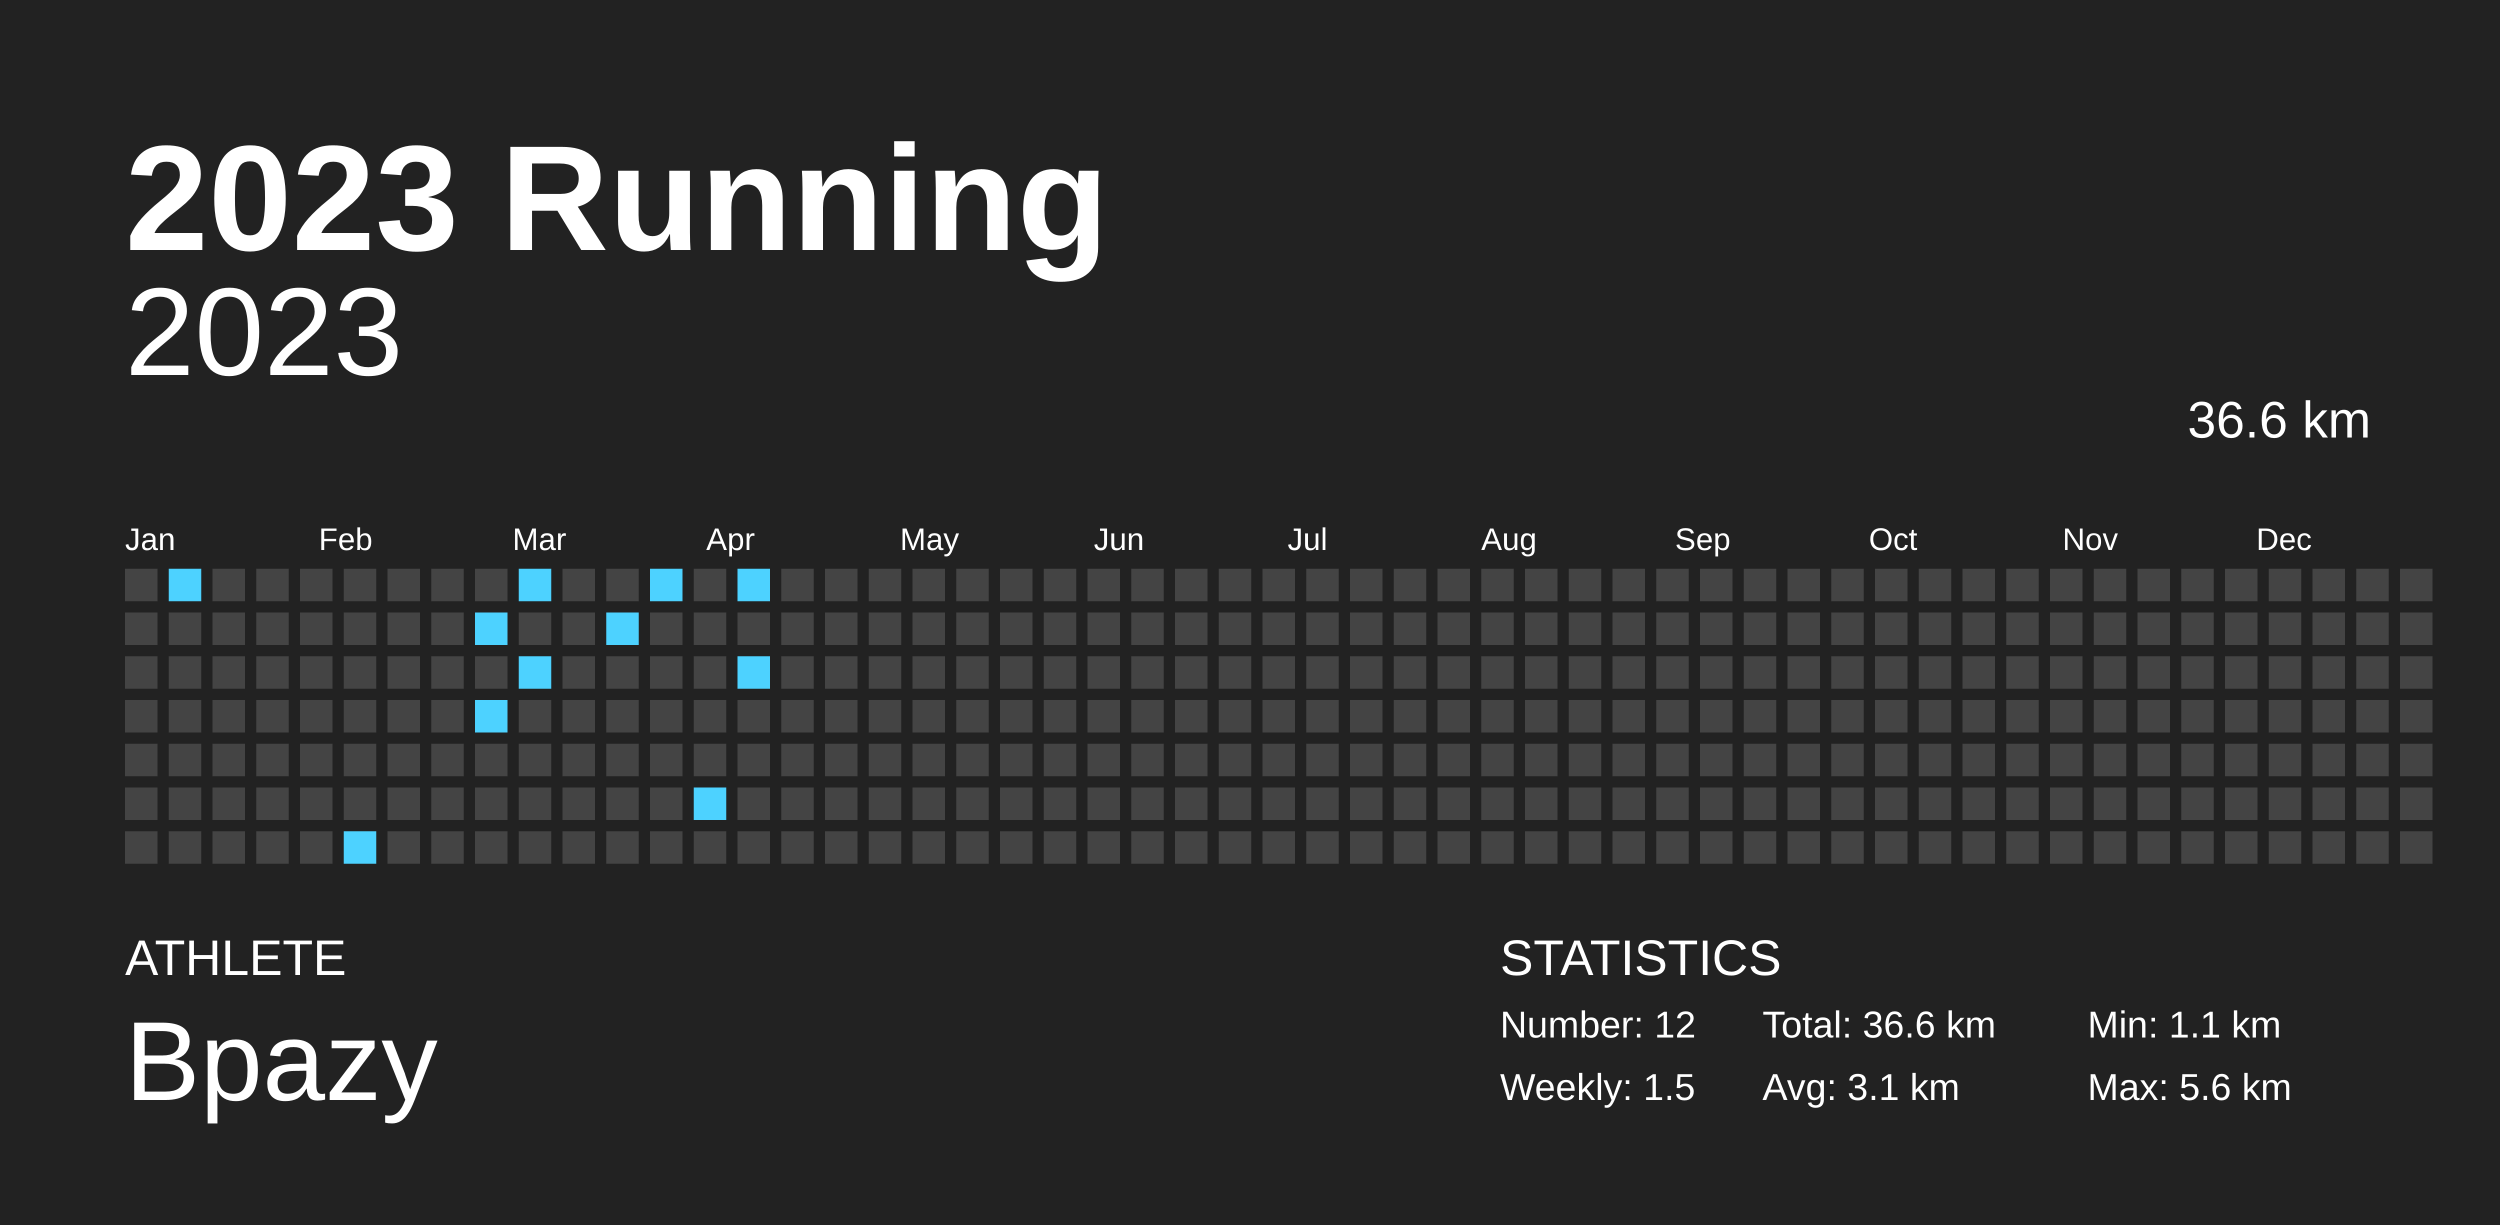
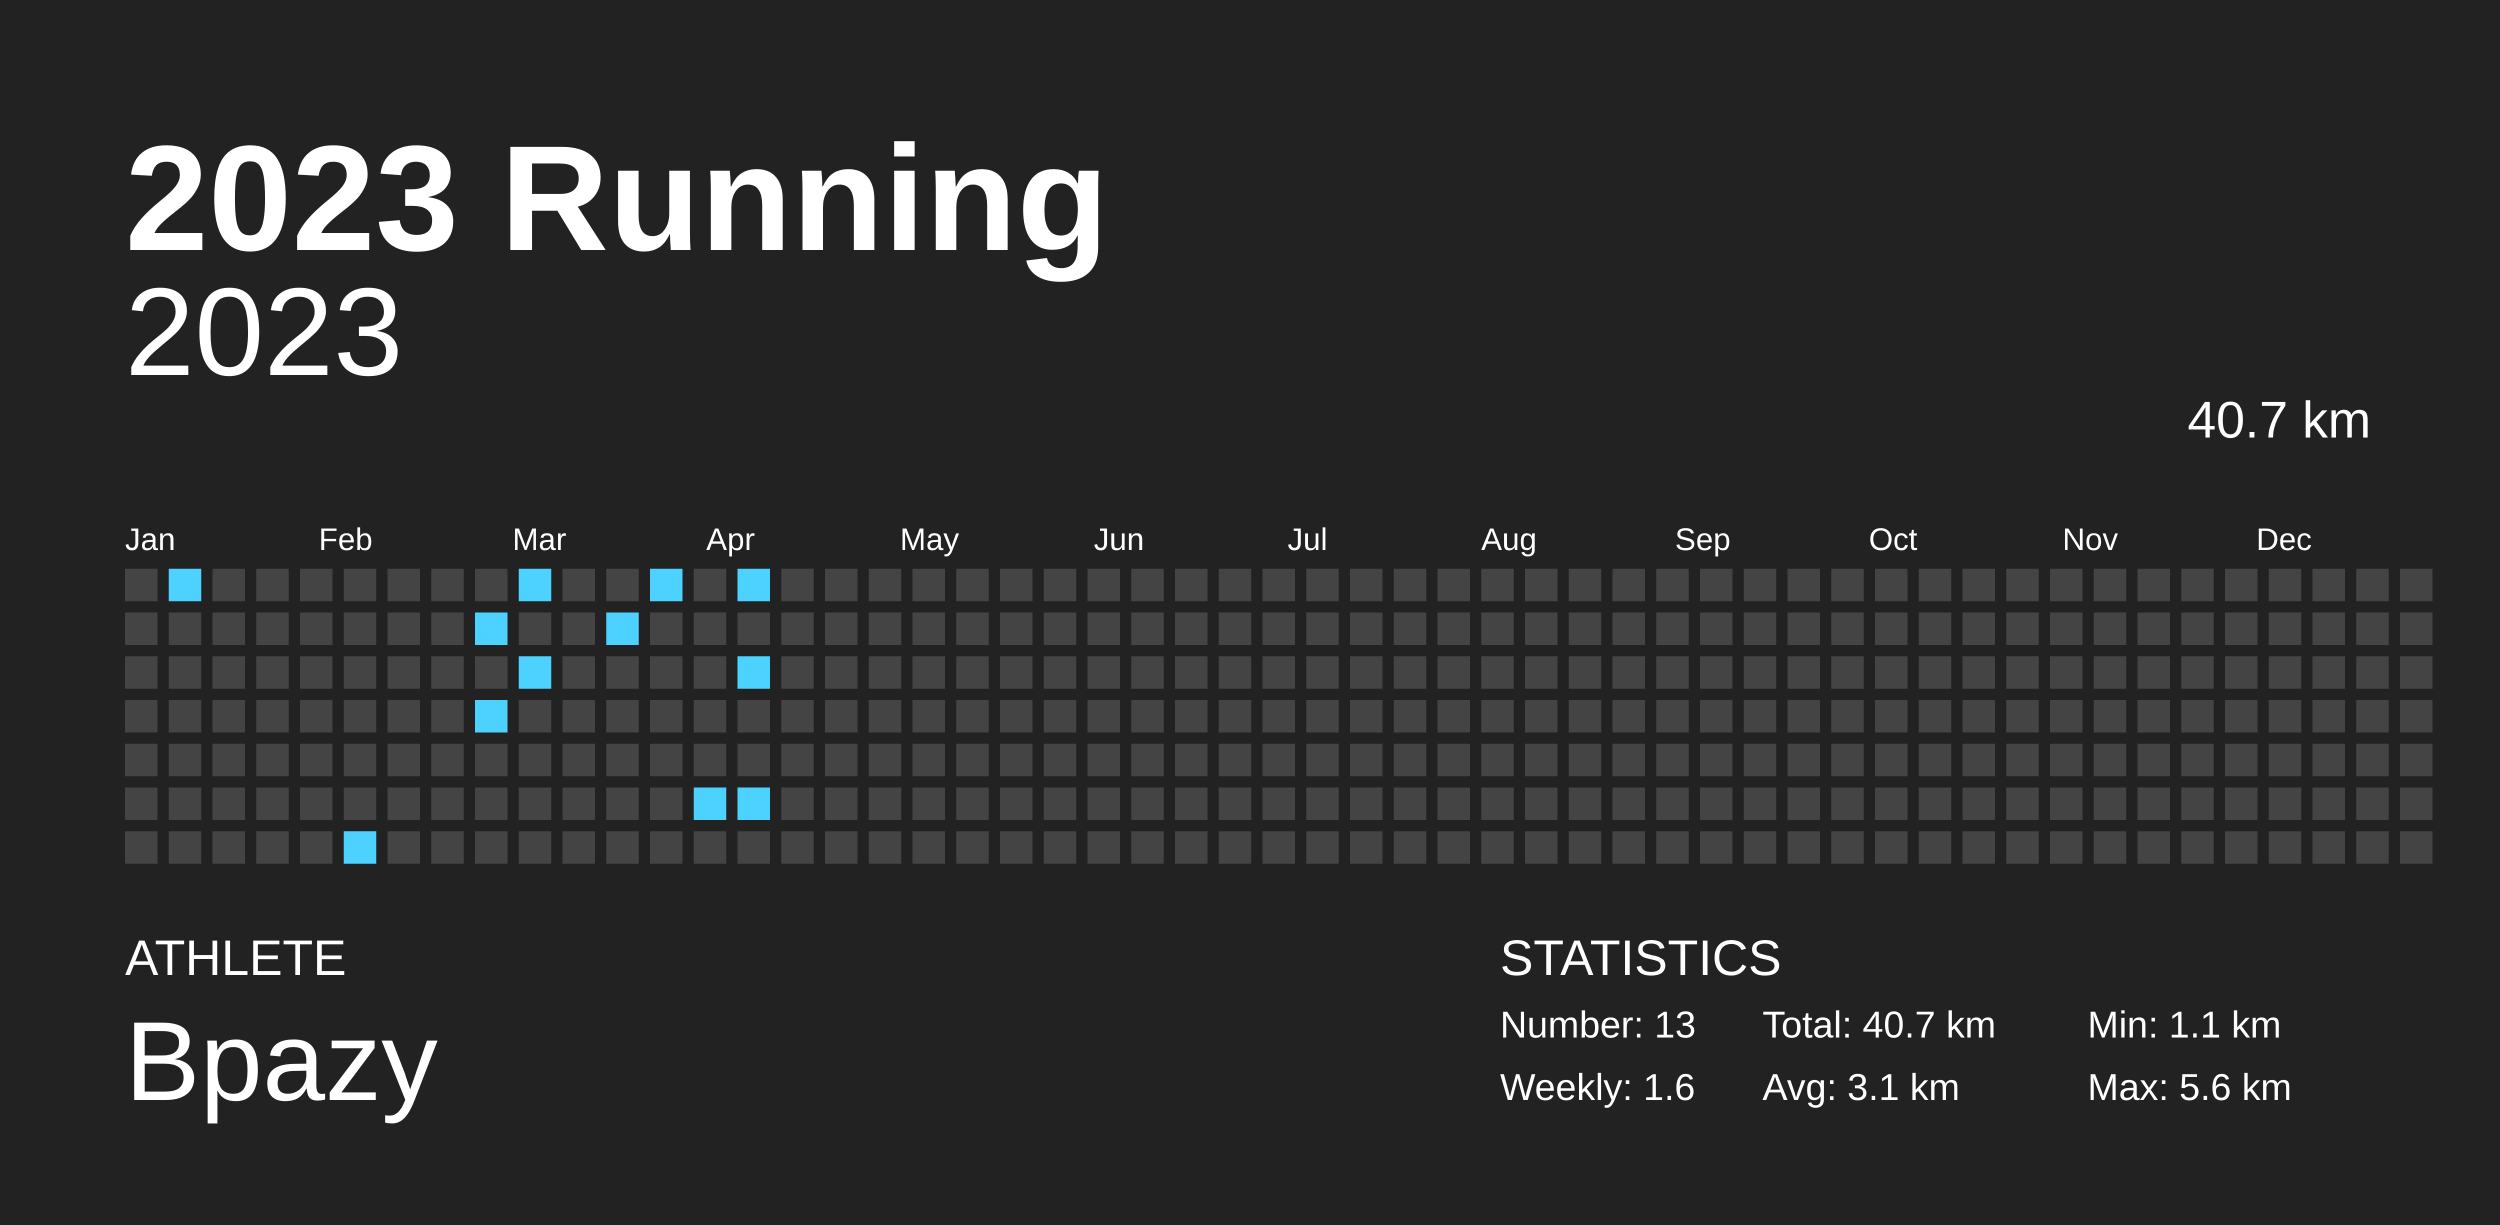
<svg xmlns="http://www.w3.org/2000/svg" baseProfile="full" height="98mm" version="1.1" viewBox="0,0,200,98" width="200mm">
  <defs />
  <rect fill="#222222" height="98" width="200" x="0" y="0" />
  <text fill="#FFFFFF" style="font-size:12px; font-family:Arial; font-weight:bold;" x="10" y="20">2023 Running</text>
  <text fill="#FFFFFF" style="font-size:4px; font-family:Arial" x="10" y="78">ATHLETE</text>
  <text fill="#FFFFFF" style="font-size:9px; font-family:Arial" x="10" y="88">Bpazy</text>
  <text fill="#FFFFFF" style="font-size:4px; font-family:Arial" x="120" y="78">STATISTICS</text>
-   <text fill="#FFFFFF" style="font-size:3px; font-family:Arial" x="120" y="83">Number: 12</text>
-   <text fill="#FFFFFF" style="font-size:3px; font-family:Arial" x="120" y="88">Weekly: 1.5</text>
-   <text fill="#FFFFFF" style="font-size:3px; font-family:Arial" x="141" y="83">Total: 36.6 km</text>
+   <text fill="#FFFFFF" style="font-size:3px; font-family:Arial" x="120" y="83">Number: 13</text>
+   <text fill="#FFFFFF" style="font-size:3px; font-family:Arial" x="120" y="88">Weekly: 1.6</text>
+   <text fill="#FFFFFF" style="font-size:3px; font-family:Arial" x="141" y="83">Total: 40.7 km</text>
  <text fill="#FFFFFF" style="font-size:3px; font-family:Arial" x="141" y="88">Avg: 3.1 km</text>
  <text fill="#FFFFFF" style="font-size:3px; font-family:Arial" x="167" y="83">Min: 1.1 km</text>
  <text fill="#FFFFFF" style="font-size:3px; font-family:Arial" x="167" y="88">Max: 5.6 km</text>
  <text alignment-baseline="hanging" fill="#FFFFFF" style="font-size:10.0px; font-family:Arial;" x="10" y="30">2023</text>
-   <text alignment-baseline="hanging" fill="#FFFFFF" style="font-size:4.125px; font-family:Arial;" x="175" y="35">36.6 km</text>
+   <text alignment-baseline="hanging" fill="#FFFFFF" style="font-size:4.125px; font-family:Arial;" x="175" y="35">40.7 km</text>
  <text fill="#FFFFFF" style="font-size:2.5px; font-family:Arial" x="10.0" y="44">Jan</text>
  <text fill="#FFFFFF" style="font-size:2.5px; font-family:Arial" x="25.5" y="44">Feb</text>
  <text fill="#FFFFFF" style="font-size:2.5px; font-family:Arial" x="41.0" y="44">Mar</text>
  <text fill="#FFFFFF" style="font-size:2.5px; font-family:Arial" x="56.5" y="44">Apr</text>
  <text fill="#FFFFFF" style="font-size:2.5px; font-family:Arial" x="72.0" y="44">May</text>
  <text fill="#FFFFFF" style="font-size:2.5px; font-family:Arial" x="87.5" y="44">Jun</text>
  <text fill="#FFFFFF" style="font-size:2.5px; font-family:Arial" x="103.0" y="44">Jul</text>
  <text fill="#FFFFFF" style="font-size:2.5px; font-family:Arial" x="118.5" y="44">Aug</text>
  <text fill="#FFFFFF" style="font-size:2.5px; font-family:Arial" x="134.0" y="44">Sep</text>
  <text fill="#FFFFFF" style="font-size:2.5px; font-family:Arial" x="149.5" y="44">Oct</text>
  <text fill="#FFFFFF" style="font-size:2.5px; font-family:Arial" x="165.0" y="44">Nov</text>
  <text fill="#FFFFFF" style="font-size:2.5px; font-family:Arial" x="180.5" y="44">Dec</text>
  <rect fill="#444444" height="2.6" width="2.6" x="10.0" y="45.5" />
  <rect fill="#444444" height="2.6" width="2.6" x="10.0" y="49.0" />
  <rect fill="#444444" height="2.6" width="2.6" x="10.0" y="52.5" />
  <rect fill="#444444" height="2.6" width="2.6" x="10.0" y="56.0" />
  <rect fill="#444444" height="2.6" width="2.6" x="10.0" y="59.5" />
  <rect fill="#444444" height="2.6" width="2.6" x="10.0" y="63.0" />
  <rect fill="#444444" height="2.6" width="2.6" x="10.0" y="66.5" />
  <rect fill="#4dd2ff" height="2.6" width="2.6" x="13.5" y="45.5" />
  <rect fill="#444444" height="2.6" width="2.6" x="13.5" y="49.0" />
  <rect fill="#444444" height="2.6" width="2.6" x="13.5" y="52.5" />
  <rect fill="#444444" height="2.6" width="2.6" x="13.5" y="56.0" />
  <rect fill="#444444" height="2.6" width="2.6" x="13.5" y="59.5" />
  <rect fill="#444444" height="2.6" width="2.6" x="13.5" y="63.0" />
  <rect fill="#444444" height="2.6" width="2.6" x="13.5" y="66.5" />
  <rect fill="#444444" height="2.6" width="2.6" x="17.0" y="45.5" />
  <rect fill="#444444" height="2.6" width="2.6" x="17.0" y="49.0" />
  <rect fill="#444444" height="2.6" width="2.6" x="17.0" y="52.5" />
  <rect fill="#444444" height="2.6" width="2.6" x="17.0" y="56.0" />
  <rect fill="#444444" height="2.6" width="2.6" x="17.0" y="59.5" />
  <rect fill="#444444" height="2.6" width="2.6" x="17.0" y="63.0" />
  <rect fill="#444444" height="2.6" width="2.6" x="17.0" y="66.5" />
  <rect fill="#444444" height="2.6" width="2.6" x="20.5" y="45.5" />
  <rect fill="#444444" height="2.6" width="2.6" x="20.5" y="49.0" />
  <rect fill="#444444" height="2.6" width="2.6" x="20.5" y="52.5" />
  <rect fill="#444444" height="2.6" width="2.6" x="20.5" y="56.0" />
  <rect fill="#444444" height="2.6" width="2.6" x="20.5" y="59.5" />
  <rect fill="#444444" height="2.6" width="2.6" x="20.5" y="63.0" />
  <rect fill="#444444" height="2.6" width="2.6" x="20.5" y="66.5" />
  <rect fill="#444444" height="2.6" width="2.6" x="24.0" y="45.5" />
  <rect fill="#444444" height="2.6" width="2.6" x="24.0" y="49.0" />
  <rect fill="#444444" height="2.6" width="2.6" x="24.0" y="52.5" />
  <rect fill="#444444" height="2.6" width="2.6" x="24.0" y="56.0" />
  <rect fill="#444444" height="2.6" width="2.6" x="24.0" y="59.5" />
  <rect fill="#444444" height="2.6" width="2.6" x="24.0" y="63.0" />
  <rect fill="#444444" height="2.6" width="2.6" x="24.0" y="66.5" />
  <rect fill="#444444" height="2.6" width="2.6" x="27.5" y="45.5" />
  <rect fill="#444444" height="2.6" width="2.6" x="27.5" y="49.0" />
  <rect fill="#444444" height="2.6" width="2.6" x="27.5" y="52.5" />
  <rect fill="#444444" height="2.6" width="2.6" x="27.5" y="56.0" />
  <rect fill="#444444" height="2.6" width="2.6" x="27.5" y="59.5" />
  <rect fill="#444444" height="2.6" width="2.6" x="27.5" y="63.0" />
  <rect fill="#4dd2ff" height="2.6" width="2.6" x="27.5" y="66.5" />
  <rect fill="#444444" height="2.6" width="2.6" x="31.0" y="45.5" />
  <rect fill="#444444" height="2.6" width="2.6" x="31.0" y="49.0" />
  <rect fill="#444444" height="2.6" width="2.6" x="31.0" y="52.5" />
  <rect fill="#444444" height="2.6" width="2.6" x="31.0" y="56.0" />
  <rect fill="#444444" height="2.6" width="2.6" x="31.0" y="59.5" />
  <rect fill="#444444" height="2.6" width="2.6" x="31.0" y="63.0" />
  <rect fill="#444444" height="2.6" width="2.6" x="31.0" y="66.5" />
  <rect fill="#444444" height="2.6" width="2.6" x="34.5" y="45.5" />
  <rect fill="#444444" height="2.6" width="2.6" x="34.5" y="49.0" />
  <rect fill="#444444" height="2.6" width="2.6" x="34.5" y="52.5" />
  <rect fill="#444444" height="2.6" width="2.6" x="34.5" y="56.0" />
  <rect fill="#444444" height="2.6" width="2.6" x="34.5" y="59.5" />
  <rect fill="#444444" height="2.6" width="2.6" x="34.5" y="63.0" />
  <rect fill="#444444" height="2.6" width="2.6" x="34.5" y="66.5" />
  <rect fill="#444444" height="2.6" width="2.6" x="38.0" y="45.5" />
  <rect fill="#4dd2ff" height="2.6" width="2.6" x="38.0" y="49.0" />
  <rect fill="#444444" height="2.6" width="2.6" x="38.0" y="52.5" />
  <rect fill="#4dd2ff" height="2.6" width="2.6" x="38.0" y="56.0" />
  <rect fill="#444444" height="2.6" width="2.6" x="38.0" y="59.5" />
  <rect fill="#444444" height="2.6" width="2.6" x="38.0" y="63.0" />
  <rect fill="#444444" height="2.6" width="2.6" x="38.0" y="66.5" />
  <rect fill="#4dd2ff" height="2.6" width="2.6" x="41.5" y="45.5" />
  <rect fill="#444444" height="2.6" width="2.6" x="41.5" y="49.0" />
  <rect fill="#4dd2ff" height="2.6" width="2.6" x="41.5" y="52.5" />
  <rect fill="#444444" height="2.6" width="2.6" x="41.5" y="56.0" />
  <rect fill="#444444" height="2.6" width="2.6" x="41.5" y="59.5" />
  <rect fill="#444444" height="2.6" width="2.6" x="41.5" y="63.0" />
  <rect fill="#444444" height="2.6" width="2.6" x="41.5" y="66.5" />
  <rect fill="#444444" height="2.6" width="2.6" x="45.0" y="45.5" />
  <rect fill="#444444" height="2.6" width="2.6" x="45.0" y="49.0" />
  <rect fill="#444444" height="2.6" width="2.6" x="45.0" y="52.5" />
  <rect fill="#444444" height="2.6" width="2.6" x="45.0" y="56.0" />
  <rect fill="#444444" height="2.6" width="2.6" x="45.0" y="59.5" />
  <rect fill="#444444" height="2.6" width="2.6" x="45.0" y="63.0" />
  <rect fill="#444444" height="2.6" width="2.6" x="45.0" y="66.5" />
  <rect fill="#444444" height="2.6" width="2.6" x="48.5" y="45.5" />
  <rect fill="#4dd2ff" height="2.6" width="2.6" x="48.5" y="49.0" />
  <rect fill="#444444" height="2.6" width="2.6" x="48.5" y="52.5" />
  <rect fill="#444444" height="2.6" width="2.6" x="48.5" y="56.0" />
  <rect fill="#444444" height="2.6" width="2.6" x="48.5" y="59.5" />
  <rect fill="#444444" height="2.6" width="2.6" x="48.5" y="63.0" />
  <rect fill="#444444" height="2.6" width="2.6" x="48.5" y="66.5" />
  <rect fill="#4dd2ff" height="2.6" width="2.6" x="52.0" y="45.5" />
  <rect fill="#444444" height="2.6" width="2.6" x="52.0" y="49.0" />
  <rect fill="#444444" height="2.6" width="2.6" x="52.0" y="52.5" />
  <rect fill="#444444" height="2.6" width="2.6" x="52.0" y="56.0" />
  <rect fill="#444444" height="2.6" width="2.6" x="52.0" y="59.5" />
  <rect fill="#444444" height="2.6" width="2.6" x="52.0" y="63.0" />
  <rect fill="#444444" height="2.6" width="2.6" x="52.0" y="66.5" />
  <rect fill="#444444" height="2.6" width="2.6" x="55.5" y="45.5" />
  <rect fill="#444444" height="2.6" width="2.6" x="55.5" y="49.0" />
  <rect fill="#444444" height="2.6" width="2.6" x="55.5" y="52.5" />
  <rect fill="#444444" height="2.6" width="2.6" x="55.5" y="56.0" />
  <rect fill="#444444" height="2.6" width="2.6" x="55.5" y="59.5" />
  <rect fill="#4dd2ff" height="2.6" width="2.6" x="55.5" y="63.0" />
  <rect fill="#444444" height="2.6" width="2.6" x="55.5" y="66.5" />
  <rect fill="#4dd2ff" height="2.6" width="2.6" x="59.0" y="45.5" />
  <rect fill="#444444" height="2.6" width="2.6" x="59.0" y="49.0" />
  <rect fill="#4dd2ff" height="2.6" width="2.6" x="59.0" y="52.5" />
  <rect fill="#444444" height="2.6" width="2.6" x="59.0" y="56.0" />
  <rect fill="#444444" height="2.6" width="2.6" x="59.0" y="59.5" />
-   <rect fill="#444444" height="2.6" width="2.6" x="59.0" y="63.0" />
+   <rect fill="#4dd2ff" height="2.6" width="2.6" x="59.0" y="63.0" />
  <rect fill="#444444" height="2.6" width="2.6" x="59.0" y="66.5" />
  <rect fill="#444444" height="2.6" width="2.6" x="62.5" y="45.5" />
  <rect fill="#444444" height="2.6" width="2.6" x="62.5" y="49.0" />
  <rect fill="#444444" height="2.6" width="2.6" x="62.5" y="52.5" />
  <rect fill="#444444" height="2.6" width="2.6" x="62.5" y="56.0" />
  <rect fill="#444444" height="2.6" width="2.6" x="62.5" y="59.5" />
  <rect fill="#444444" height="2.6" width="2.6" x="62.5" y="63.0" />
  <rect fill="#444444" height="2.6" width="2.6" x="62.5" y="66.5" />
  <rect fill="#444444" height="2.6" width="2.6" x="66.0" y="45.5" />
  <rect fill="#444444" height="2.6" width="2.6" x="66.0" y="49.0" />
  <rect fill="#444444" height="2.6" width="2.6" x="66.0" y="52.5" />
  <rect fill="#444444" height="2.6" width="2.6" x="66.0" y="56.0" />
  <rect fill="#444444" height="2.6" width="2.6" x="66.0" y="59.5" />
  <rect fill="#444444" height="2.6" width="2.6" x="66.0" y="63.0" />
  <rect fill="#444444" height="2.6" width="2.6" x="66.0" y="66.5" />
  <rect fill="#444444" height="2.6" width="2.6" x="69.5" y="45.5" />
  <rect fill="#444444" height="2.6" width="2.6" x="69.5" y="49.0" />
  <rect fill="#444444" height="2.6" width="2.6" x="69.5" y="52.5" />
  <rect fill="#444444" height="2.6" width="2.6" x="69.5" y="56.0" />
  <rect fill="#444444" height="2.6" width="2.6" x="69.5" y="59.5" />
  <rect fill="#444444" height="2.6" width="2.6" x="69.5" y="63.0" />
  <rect fill="#444444" height="2.6" width="2.6" x="69.5" y="66.5" />
  <rect fill="#444444" height="2.6" width="2.6" x="73.0" y="45.5" />
  <rect fill="#444444" height="2.6" width="2.6" x="73.0" y="49.0" />
  <rect fill="#444444" height="2.6" width="2.6" x="73.0" y="52.5" />
  <rect fill="#444444" height="2.6" width="2.6" x="73.0" y="56.0" />
  <rect fill="#444444" height="2.6" width="2.6" x="73.0" y="59.5" />
  <rect fill="#444444" height="2.6" width="2.6" x="73.0" y="63.0" />
  <rect fill="#444444" height="2.6" width="2.6" x="73.0" y="66.5" />
  <rect fill="#444444" height="2.6" width="2.6" x="76.5" y="45.5" />
  <rect fill="#444444" height="2.6" width="2.6" x="76.5" y="49.0" />
  <rect fill="#444444" height="2.6" width="2.6" x="76.5" y="52.5" />
  <rect fill="#444444" height="2.6" width="2.6" x="76.5" y="56.0" />
  <rect fill="#444444" height="2.6" width="2.6" x="76.5" y="59.5" />
  <rect fill="#444444" height="2.6" width="2.6" x="76.5" y="63.0" />
  <rect fill="#444444" height="2.6" width="2.6" x="76.5" y="66.5" />
  <rect fill="#444444" height="2.6" width="2.6" x="80.0" y="45.5" />
  <rect fill="#444444" height="2.6" width="2.6" x="80.0" y="49.0" />
  <rect fill="#444444" height="2.6" width="2.6" x="80.0" y="52.5" />
  <rect fill="#444444" height="2.6" width="2.6" x="80.0" y="56.0" />
  <rect fill="#444444" height="2.6" width="2.6" x="80.0" y="59.5" />
  <rect fill="#444444" height="2.6" width="2.6" x="80.0" y="63.0" />
  <rect fill="#444444" height="2.6" width="2.6" x="80.0" y="66.5" />
  <rect fill="#444444" height="2.6" width="2.6" x="83.5" y="45.5" />
  <rect fill="#444444" height="2.6" width="2.6" x="83.5" y="49.0" />
  <rect fill="#444444" height="2.6" width="2.6" x="83.5" y="52.5" />
  <rect fill="#444444" height="2.6" width="2.6" x="83.5" y="56.0" />
  <rect fill="#444444" height="2.6" width="2.6" x="83.5" y="59.5" />
  <rect fill="#444444" height="2.6" width="2.6" x="83.5" y="63.0" />
  <rect fill="#444444" height="2.6" width="2.6" x="83.5" y="66.5" />
  <rect fill="#444444" height="2.6" width="2.6" x="87.0" y="45.5" />
  <rect fill="#444444" height="2.6" width="2.6" x="87.0" y="49.0" />
  <rect fill="#444444" height="2.6" width="2.6" x="87.0" y="52.5" />
  <rect fill="#444444" height="2.6" width="2.6" x="87.0" y="56.0" />
  <rect fill="#444444" height="2.6" width="2.6" x="87.0" y="59.5" />
  <rect fill="#444444" height="2.6" width="2.6" x="87.0" y="63.0" />
  <rect fill="#444444" height="2.6" width="2.6" x="87.0" y="66.5" />
  <rect fill="#444444" height="2.6" width="2.6" x="90.5" y="45.5" />
  <rect fill="#444444" height="2.6" width="2.6" x="90.5" y="49.0" />
  <rect fill="#444444" height="2.6" width="2.6" x="90.5" y="52.5" />
  <rect fill="#444444" height="2.6" width="2.6" x="90.5" y="56.0" />
  <rect fill="#444444" height="2.6" width="2.6" x="90.5" y="59.5" />
  <rect fill="#444444" height="2.6" width="2.6" x="90.5" y="63.0" />
  <rect fill="#444444" height="2.6" width="2.6" x="90.5" y="66.5" />
  <rect fill="#444444" height="2.6" width="2.6" x="94.0" y="45.5" />
  <rect fill="#444444" height="2.6" width="2.6" x="94.0" y="49.0" />
  <rect fill="#444444" height="2.6" width="2.6" x="94.0" y="52.5" />
  <rect fill="#444444" height="2.6" width="2.6" x="94.0" y="56.0" />
  <rect fill="#444444" height="2.6" width="2.6" x="94.0" y="59.5" />
  <rect fill="#444444" height="2.6" width="2.6" x="94.0" y="63.0" />
  <rect fill="#444444" height="2.6" width="2.6" x="94.0" y="66.5" />
  <rect fill="#444444" height="2.6" width="2.6" x="97.5" y="45.5" />
  <rect fill="#444444" height="2.6" width="2.6" x="97.5" y="49.0" />
  <rect fill="#444444" height="2.6" width="2.6" x="97.5" y="52.5" />
  <rect fill="#444444" height="2.6" width="2.6" x="97.5" y="56.0" />
  <rect fill="#444444" height="2.6" width="2.6" x="97.5" y="59.5" />
  <rect fill="#444444" height="2.6" width="2.6" x="97.5" y="63.0" />
  <rect fill="#444444" height="2.6" width="2.6" x="97.5" y="66.5" />
  <rect fill="#444444" height="2.6" width="2.6" x="101.0" y="45.5" />
  <rect fill="#444444" height="2.6" width="2.6" x="101.0" y="49.0" />
  <rect fill="#444444" height="2.6" width="2.6" x="101.0" y="52.5" />
  <rect fill="#444444" height="2.6" width="2.6" x="101.0" y="56.0" />
  <rect fill="#444444" height="2.6" width="2.6" x="101.0" y="59.5" />
  <rect fill="#444444" height="2.6" width="2.6" x="101.0" y="63.0" />
  <rect fill="#444444" height="2.6" width="2.6" x="101.0" y="66.5" />
  <rect fill="#444444" height="2.6" width="2.6" x="104.5" y="45.5" />
  <rect fill="#444444" height="2.6" width="2.6" x="104.5" y="49.0" />
  <rect fill="#444444" height="2.6" width="2.6" x="104.5" y="52.5" />
  <rect fill="#444444" height="2.6" width="2.6" x="104.5" y="56.0" />
  <rect fill="#444444" height="2.6" width="2.6" x="104.5" y="59.5" />
  <rect fill="#444444" height="2.6" width="2.6" x="104.5" y="63.0" />
  <rect fill="#444444" height="2.6" width="2.6" x="104.5" y="66.5" />
  <rect fill="#444444" height="2.6" width="2.6" x="108.0" y="45.5" />
  <rect fill="#444444" height="2.6" width="2.6" x="108.0" y="49.0" />
  <rect fill="#444444" height="2.6" width="2.6" x="108.0" y="52.5" />
  <rect fill="#444444" height="2.6" width="2.6" x="108.0" y="56.0" />
  <rect fill="#444444" height="2.6" width="2.6" x="108.0" y="59.5" />
  <rect fill="#444444" height="2.6" width="2.6" x="108.0" y="63.0" />
  <rect fill="#444444" height="2.6" width="2.6" x="108.0" y="66.5" />
  <rect fill="#444444" height="2.6" width="2.6" x="111.5" y="45.5" />
  <rect fill="#444444" height="2.6" width="2.6" x="111.5" y="49.0" />
  <rect fill="#444444" height="2.6" width="2.6" x="111.5" y="52.5" />
  <rect fill="#444444" height="2.6" width="2.6" x="111.5" y="56.0" />
  <rect fill="#444444" height="2.6" width="2.6" x="111.5" y="59.5" />
  <rect fill="#444444" height="2.6" width="2.6" x="111.5" y="63.0" />
  <rect fill="#444444" height="2.6" width="2.6" x="111.5" y="66.5" />
  <rect fill="#444444" height="2.6" width="2.6" x="115.0" y="45.5" />
  <rect fill="#444444" height="2.6" width="2.6" x="115.0" y="49.0" />
  <rect fill="#444444" height="2.6" width="2.6" x="115.0" y="52.5" />
  <rect fill="#444444" height="2.6" width="2.6" x="115.0" y="56.0" />
  <rect fill="#444444" height="2.6" width="2.6" x="115.0" y="59.5" />
  <rect fill="#444444" height="2.6" width="2.6" x="115.0" y="63.0" />
  <rect fill="#444444" height="2.6" width="2.6" x="115.0" y="66.5" />
  <rect fill="#444444" height="2.6" width="2.6" x="118.5" y="45.5" />
  <rect fill="#444444" height="2.6" width="2.6" x="118.5" y="49.0" />
  <rect fill="#444444" height="2.6" width="2.6" x="118.5" y="52.5" />
  <rect fill="#444444" height="2.6" width="2.6" x="118.5" y="56.0" />
  <rect fill="#444444" height="2.6" width="2.6" x="118.5" y="59.5" />
  <rect fill="#444444" height="2.6" width="2.6" x="118.5" y="63.0" />
  <rect fill="#444444" height="2.6" width="2.6" x="118.5" y="66.5" />
  <rect fill="#444444" height="2.6" width="2.6" x="122.0" y="45.5" />
  <rect fill="#444444" height="2.6" width="2.6" x="122.0" y="49.0" />
  <rect fill="#444444" height="2.6" width="2.6" x="122.0" y="52.5" />
  <rect fill="#444444" height="2.6" width="2.6" x="122.0" y="56.0" />
  <rect fill="#444444" height="2.6" width="2.6" x="122.0" y="59.5" />
  <rect fill="#444444" height="2.6" width="2.6" x="122.0" y="63.0" />
  <rect fill="#444444" height="2.6" width="2.6" x="122.0" y="66.5" />
  <rect fill="#444444" height="2.6" width="2.6" x="125.5" y="45.5" />
  <rect fill="#444444" height="2.6" width="2.6" x="125.5" y="49.0" />
  <rect fill="#444444" height="2.6" width="2.6" x="125.5" y="52.5" />
  <rect fill="#444444" height="2.6" width="2.6" x="125.5" y="56.0" />
  <rect fill="#444444" height="2.6" width="2.6" x="125.5" y="59.5" />
  <rect fill="#444444" height="2.6" width="2.6" x="125.5" y="63.0" />
  <rect fill="#444444" height="2.6" width="2.6" x="125.5" y="66.5" />
  <rect fill="#444444" height="2.6" width="2.6" x="129.0" y="45.5" />
  <rect fill="#444444" height="2.6" width="2.6" x="129.0" y="49.0" />
  <rect fill="#444444" height="2.6" width="2.6" x="129.0" y="52.5" />
  <rect fill="#444444" height="2.6" width="2.6" x="129.0" y="56.0" />
  <rect fill="#444444" height="2.6" width="2.6" x="129.0" y="59.5" />
  <rect fill="#444444" height="2.6" width="2.6" x="129.0" y="63.0" />
  <rect fill="#444444" height="2.6" width="2.6" x="129.0" y="66.5" />
  <rect fill="#444444" height="2.6" width="2.6" x="132.5" y="45.5" />
  <rect fill="#444444" height="2.6" width="2.6" x="132.5" y="49.0" />
  <rect fill="#444444" height="2.6" width="2.6" x="132.5" y="52.5" />
  <rect fill="#444444" height="2.6" width="2.6" x="132.5" y="56.0" />
  <rect fill="#444444" height="2.6" width="2.6" x="132.5" y="59.5" />
  <rect fill="#444444" height="2.6" width="2.6" x="132.5" y="63.0" />
  <rect fill="#444444" height="2.6" width="2.6" x="132.5" y="66.5" />
  <rect fill="#444444" height="2.6" width="2.6" x="136.0" y="45.5" />
  <rect fill="#444444" height="2.6" width="2.6" x="136.0" y="49.0" />
  <rect fill="#444444" height="2.6" width="2.6" x="136.0" y="52.5" />
  <rect fill="#444444" height="2.6" width="2.6" x="136.0" y="56.0" />
  <rect fill="#444444" height="2.6" width="2.6" x="136.0" y="59.5" />
  <rect fill="#444444" height="2.6" width="2.6" x="136.0" y="63.0" />
  <rect fill="#444444" height="2.6" width="2.6" x="136.0" y="66.5" />
  <rect fill="#444444" height="2.6" width="2.6" x="139.5" y="45.5" />
  <rect fill="#444444" height="2.6" width="2.6" x="139.5" y="49.0" />
  <rect fill="#444444" height="2.6" width="2.6" x="139.5" y="52.5" />
  <rect fill="#444444" height="2.6" width="2.6" x="139.5" y="56.0" />
  <rect fill="#444444" height="2.6" width="2.6" x="139.5" y="59.5" />
  <rect fill="#444444" height="2.6" width="2.6" x="139.5" y="63.0" />
  <rect fill="#444444" height="2.6" width="2.6" x="139.5" y="66.5" />
  <rect fill="#444444" height="2.6" width="2.6" x="143.0" y="45.5" />
  <rect fill="#444444" height="2.6" width="2.6" x="143.0" y="49.0" />
  <rect fill="#444444" height="2.6" width="2.6" x="143.0" y="52.5" />
  <rect fill="#444444" height="2.6" width="2.6" x="143.0" y="56.0" />
  <rect fill="#444444" height="2.6" width="2.6" x="143.0" y="59.5" />
  <rect fill="#444444" height="2.6" width="2.6" x="143.0" y="63.0" />
  <rect fill="#444444" height="2.6" width="2.6" x="143.0" y="66.5" />
  <rect fill="#444444" height="2.6" width="2.6" x="146.5" y="45.5" />
  <rect fill="#444444" height="2.6" width="2.6" x="146.5" y="49.0" />
  <rect fill="#444444" height="2.6" width="2.6" x="146.5" y="52.5" />
  <rect fill="#444444" height="2.6" width="2.6" x="146.5" y="56.0" />
  <rect fill="#444444" height="2.6" width="2.6" x="146.5" y="59.5" />
  <rect fill="#444444" height="2.6" width="2.6" x="146.5" y="63.0" />
  <rect fill="#444444" height="2.6" width="2.6" x="146.5" y="66.5" />
  <rect fill="#444444" height="2.6" width="2.6" x="150.0" y="45.5" />
  <rect fill="#444444" height="2.6" width="2.6" x="150.0" y="49.0" />
  <rect fill="#444444" height="2.6" width="2.6" x="150.0" y="52.5" />
  <rect fill="#444444" height="2.6" width="2.6" x="150.0" y="56.0" />
  <rect fill="#444444" height="2.6" width="2.6" x="150.0" y="59.5" />
  <rect fill="#444444" height="2.6" width="2.6" x="150.0" y="63.0" />
  <rect fill="#444444" height="2.6" width="2.6" x="150.0" y="66.5" />
  <rect fill="#444444" height="2.6" width="2.6" x="153.5" y="45.5" />
  <rect fill="#444444" height="2.6" width="2.6" x="153.5" y="49.0" />
  <rect fill="#444444" height="2.6" width="2.6" x="153.5" y="52.5" />
  <rect fill="#444444" height="2.6" width="2.6" x="153.5" y="56.0" />
  <rect fill="#444444" height="2.6" width="2.6" x="153.5" y="59.5" />
  <rect fill="#444444" height="2.6" width="2.6" x="153.5" y="63.0" />
  <rect fill="#444444" height="2.6" width="2.6" x="153.5" y="66.5" />
  <rect fill="#444444" height="2.6" width="2.6" x="157.0" y="45.5" />
  <rect fill="#444444" height="2.6" width="2.6" x="157.0" y="49.0" />
  <rect fill="#444444" height="2.6" width="2.6" x="157.0" y="52.5" />
  <rect fill="#444444" height="2.6" width="2.6" x="157.0" y="56.0" />
  <rect fill="#444444" height="2.6" width="2.6" x="157.0" y="59.5" />
  <rect fill="#444444" height="2.6" width="2.6" x="157.0" y="63.0" />
  <rect fill="#444444" height="2.6" width="2.6" x="157.0" y="66.5" />
  <rect fill="#444444" height="2.6" width="2.6" x="160.5" y="45.5" />
  <rect fill="#444444" height="2.6" width="2.6" x="160.5" y="49.0" />
  <rect fill="#444444" height="2.6" width="2.6" x="160.5" y="52.5" />
  <rect fill="#444444" height="2.6" width="2.6" x="160.5" y="56.0" />
  <rect fill="#444444" height="2.6" width="2.6" x="160.5" y="59.5" />
  <rect fill="#444444" height="2.6" width="2.6" x="160.5" y="63.0" />
  <rect fill="#444444" height="2.6" width="2.6" x="160.5" y="66.5" />
  <rect fill="#444444" height="2.6" width="2.6" x="164.0" y="45.5" />
  <rect fill="#444444" height="2.6" width="2.6" x="164.0" y="49.0" />
  <rect fill="#444444" height="2.6" width="2.6" x="164.0" y="52.5" />
  <rect fill="#444444" height="2.6" width="2.6" x="164.0" y="56.0" />
  <rect fill="#444444" height="2.6" width="2.6" x="164.0" y="59.5" />
  <rect fill="#444444" height="2.6" width="2.6" x="164.0" y="63.0" />
  <rect fill="#444444" height="2.6" width="2.6" x="164.0" y="66.5" />
  <rect fill="#444444" height="2.6" width="2.6" x="167.5" y="45.5" />
  <rect fill="#444444" height="2.6" width="2.6" x="167.5" y="49.0" />
  <rect fill="#444444" height="2.6" width="2.6" x="167.5" y="52.5" />
  <rect fill="#444444" height="2.6" width="2.6" x="167.5" y="56.0" />
  <rect fill="#444444" height="2.6" width="2.6" x="167.5" y="59.5" />
  <rect fill="#444444" height="2.6" width="2.6" x="167.5" y="63.0" />
  <rect fill="#444444" height="2.6" width="2.6" x="167.5" y="66.5" />
  <rect fill="#444444" height="2.6" width="2.6" x="171.0" y="45.5" />
  <rect fill="#444444" height="2.6" width="2.6" x="171.0" y="49.0" />
  <rect fill="#444444" height="2.6" width="2.6" x="171.0" y="52.5" />
  <rect fill="#444444" height="2.6" width="2.6" x="171.0" y="56.0" />
  <rect fill="#444444" height="2.6" width="2.6" x="171.0" y="59.5" />
  <rect fill="#444444" height="2.6" width="2.6" x="171.0" y="63.0" />
  <rect fill="#444444" height="2.6" width="2.6" x="171.0" y="66.5" />
  <rect fill="#444444" height="2.6" width="2.6" x="174.5" y="45.5" />
  <rect fill="#444444" height="2.6" width="2.6" x="174.5" y="49.0" />
  <rect fill="#444444" height="2.6" width="2.6" x="174.5" y="52.5" />
  <rect fill="#444444" height="2.6" width="2.6" x="174.5" y="56.0" />
  <rect fill="#444444" height="2.6" width="2.6" x="174.5" y="59.5" />
  <rect fill="#444444" height="2.6" width="2.6" x="174.5" y="63.0" />
  <rect fill="#444444" height="2.6" width="2.6" x="174.5" y="66.5" />
  <rect fill="#444444" height="2.6" width="2.6" x="178.0" y="45.5" />
  <rect fill="#444444" height="2.6" width="2.6" x="178.0" y="49.0" />
  <rect fill="#444444" height="2.6" width="2.6" x="178.0" y="52.5" />
  <rect fill="#444444" height="2.6" width="2.6" x="178.0" y="56.0" />
  <rect fill="#444444" height="2.6" width="2.6" x="178.0" y="59.5" />
  <rect fill="#444444" height="2.6" width="2.6" x="178.0" y="63.0" />
  <rect fill="#444444" height="2.6" width="2.6" x="178.0" y="66.5" />
  <rect fill="#444444" height="2.6" width="2.6" x="181.5" y="45.5" />
  <rect fill="#444444" height="2.6" width="2.6" x="181.5" y="49.0" />
  <rect fill="#444444" height="2.6" width="2.6" x="181.5" y="52.5" />
  <rect fill="#444444" height="2.6" width="2.6" x="181.5" y="56.0" />
  <rect fill="#444444" height="2.6" width="2.6" x="181.5" y="59.5" />
  <rect fill="#444444" height="2.6" width="2.6" x="181.5" y="63.0" />
  <rect fill="#444444" height="2.6" width="2.6" x="181.5" y="66.5" />
  <rect fill="#444444" height="2.6" width="2.6" x="185.0" y="45.5" />
  <rect fill="#444444" height="2.6" width="2.6" x="185.0" y="49.0" />
  <rect fill="#444444" height="2.6" width="2.6" x="185.0" y="52.5" />
  <rect fill="#444444" height="2.6" width="2.6" x="185.0" y="56.0" />
  <rect fill="#444444" height="2.6" width="2.6" x="185.0" y="59.5" />
  <rect fill="#444444" height="2.6" width="2.6" x="185.0" y="63.0" />
  <rect fill="#444444" height="2.6" width="2.6" x="185.0" y="66.5" />
  <rect fill="#444444" height="2.6" width="2.6" x="188.5" y="45.5" />
  <rect fill="#444444" height="2.6" width="2.6" x="188.5" y="49.0" />
  <rect fill="#444444" height="2.6" width="2.6" x="188.5" y="52.5" />
  <rect fill="#444444" height="2.6" width="2.6" x="188.5" y="56.0" />
  <rect fill="#444444" height="2.6" width="2.6" x="188.5" y="59.5" />
  <rect fill="#444444" height="2.6" width="2.6" x="188.5" y="63.0" />
  <rect fill="#444444" height="2.6" width="2.6" x="188.5" y="66.5" />
  <rect fill="#444444" height="2.6" width="2.6" x="192.0" y="45.5" />
  <rect fill="#444444" height="2.6" width="2.6" x="192.0" y="49.0" />
  <rect fill="#444444" height="2.6" width="2.6" x="192.0" y="52.5" />
  <rect fill="#444444" height="2.6" width="2.6" x="192.0" y="56.0" />
  <rect fill="#444444" height="2.6" width="2.6" x="192.0" y="59.5" />
  <rect fill="#444444" height="2.6" width="2.6" x="192.0" y="63.0" />
  <rect fill="#444444" height="2.6" width="2.6" x="192.0" y="66.5" />
</svg>
